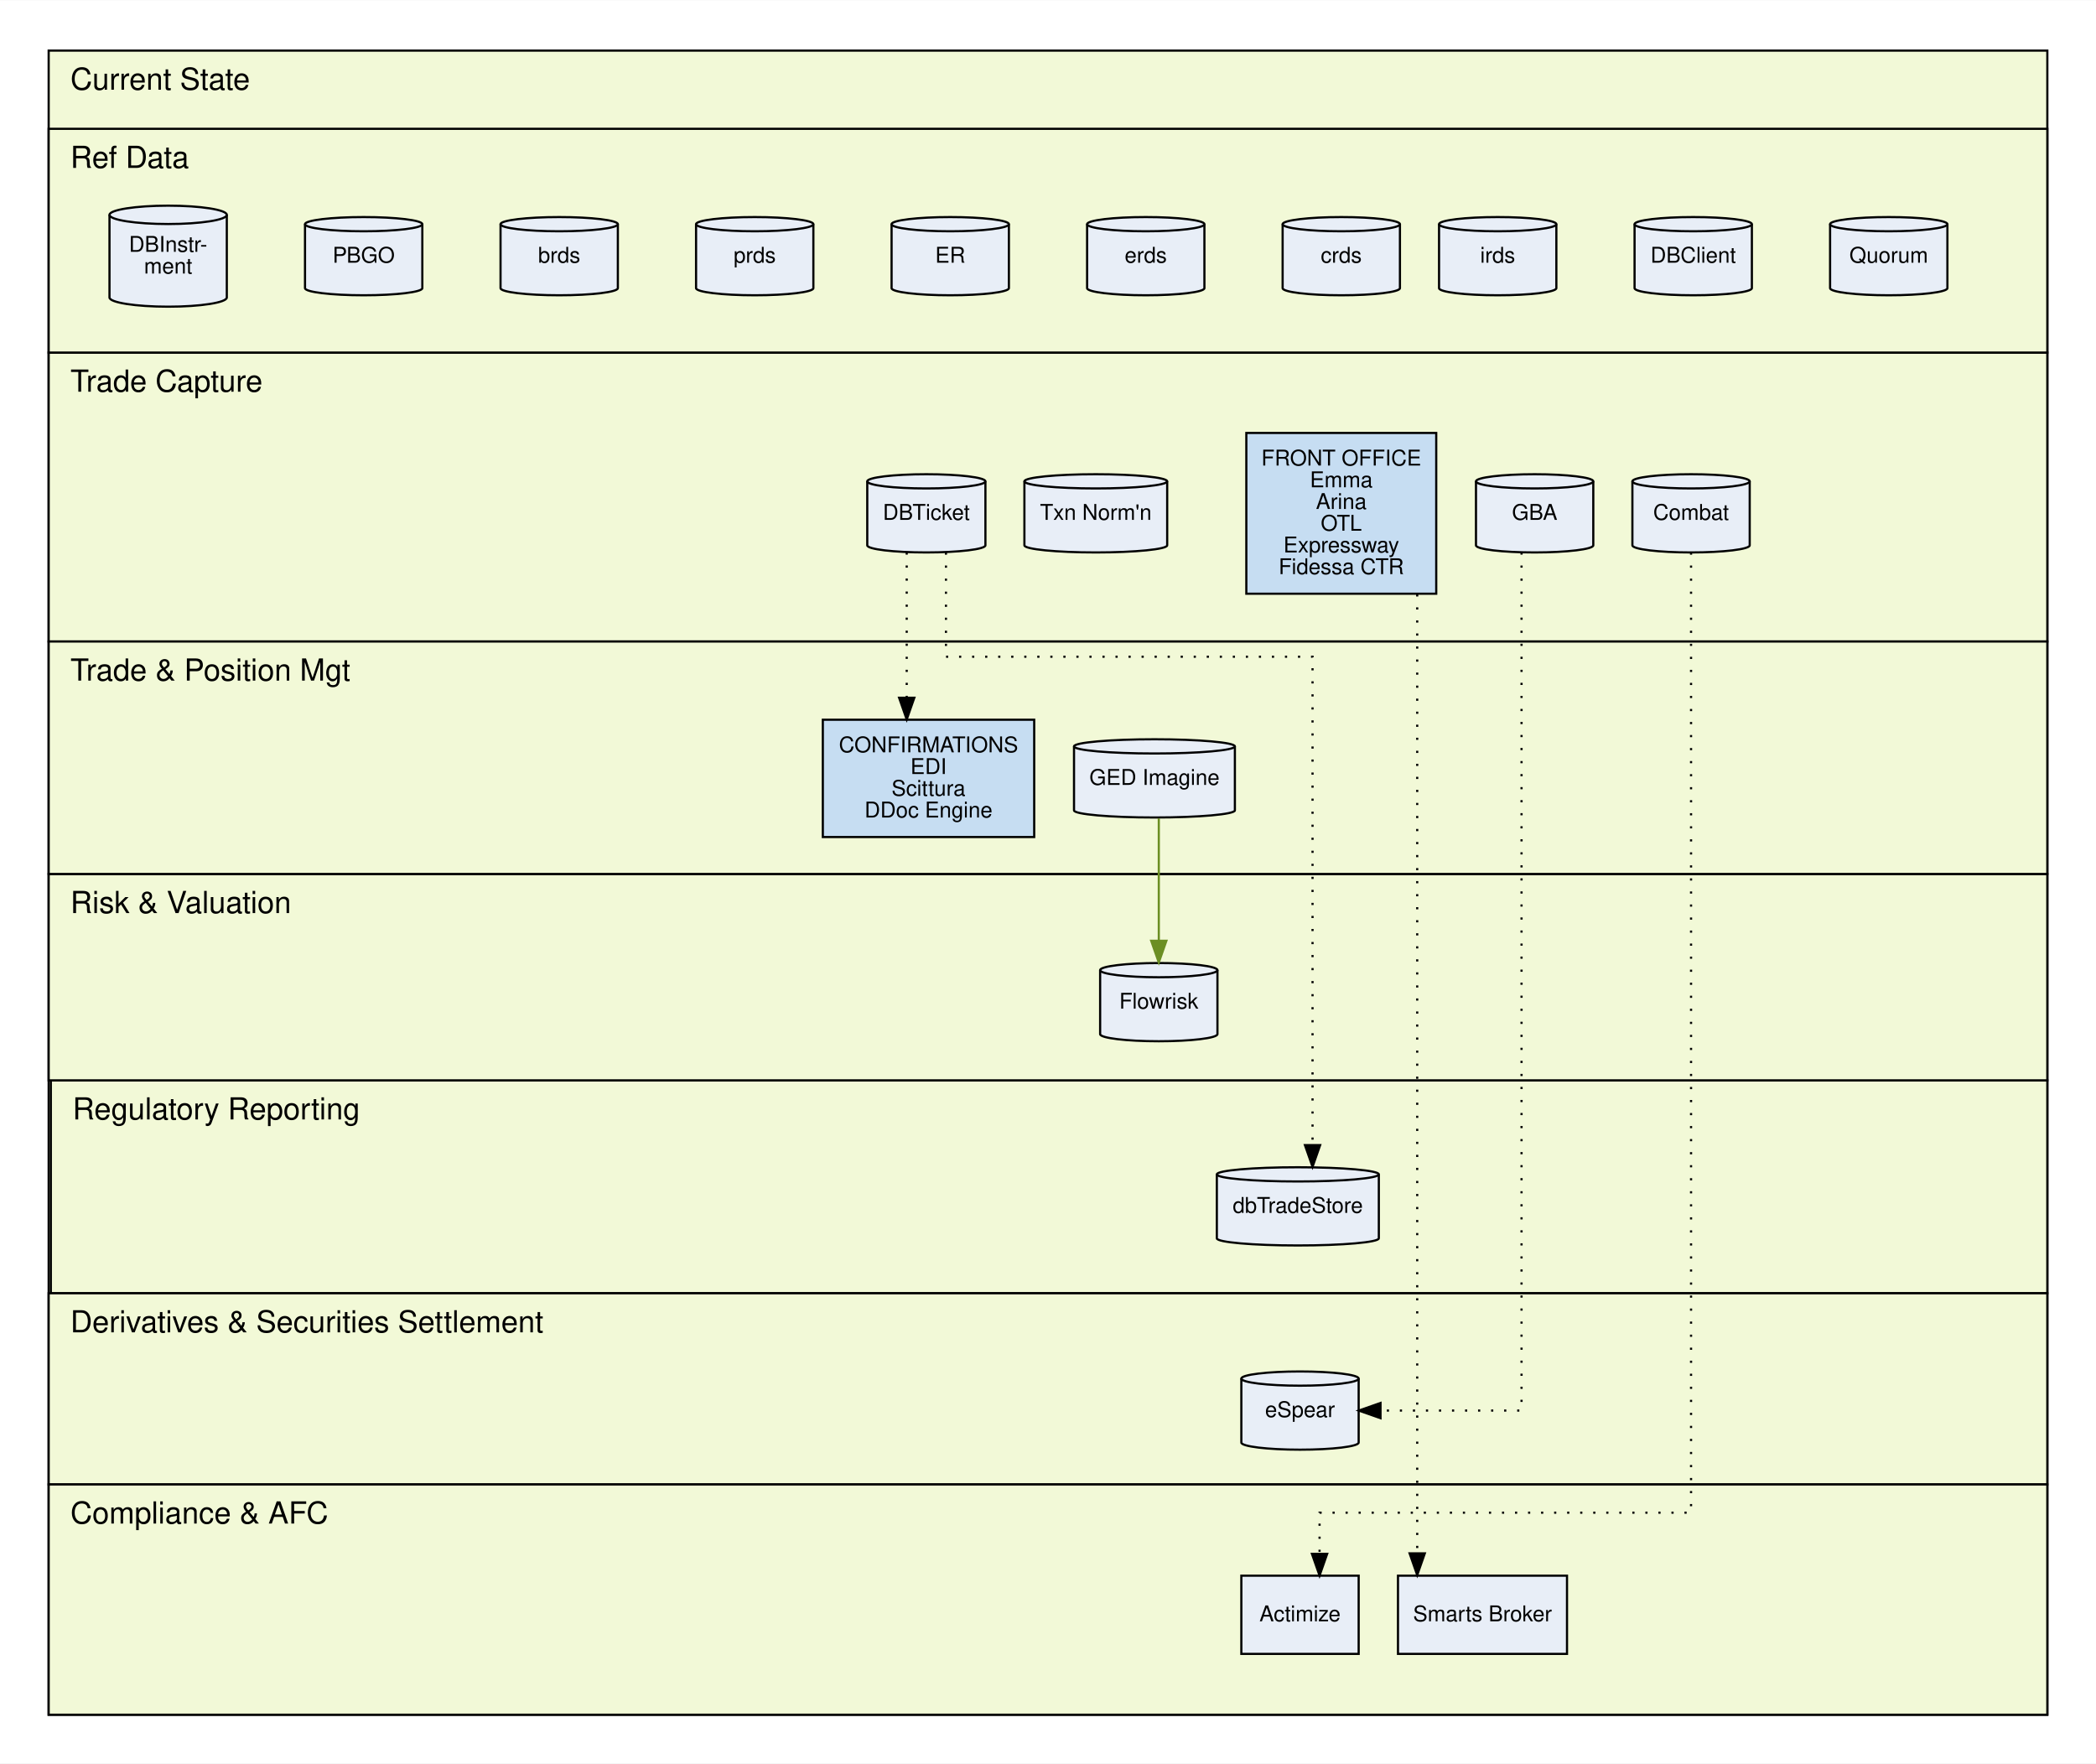
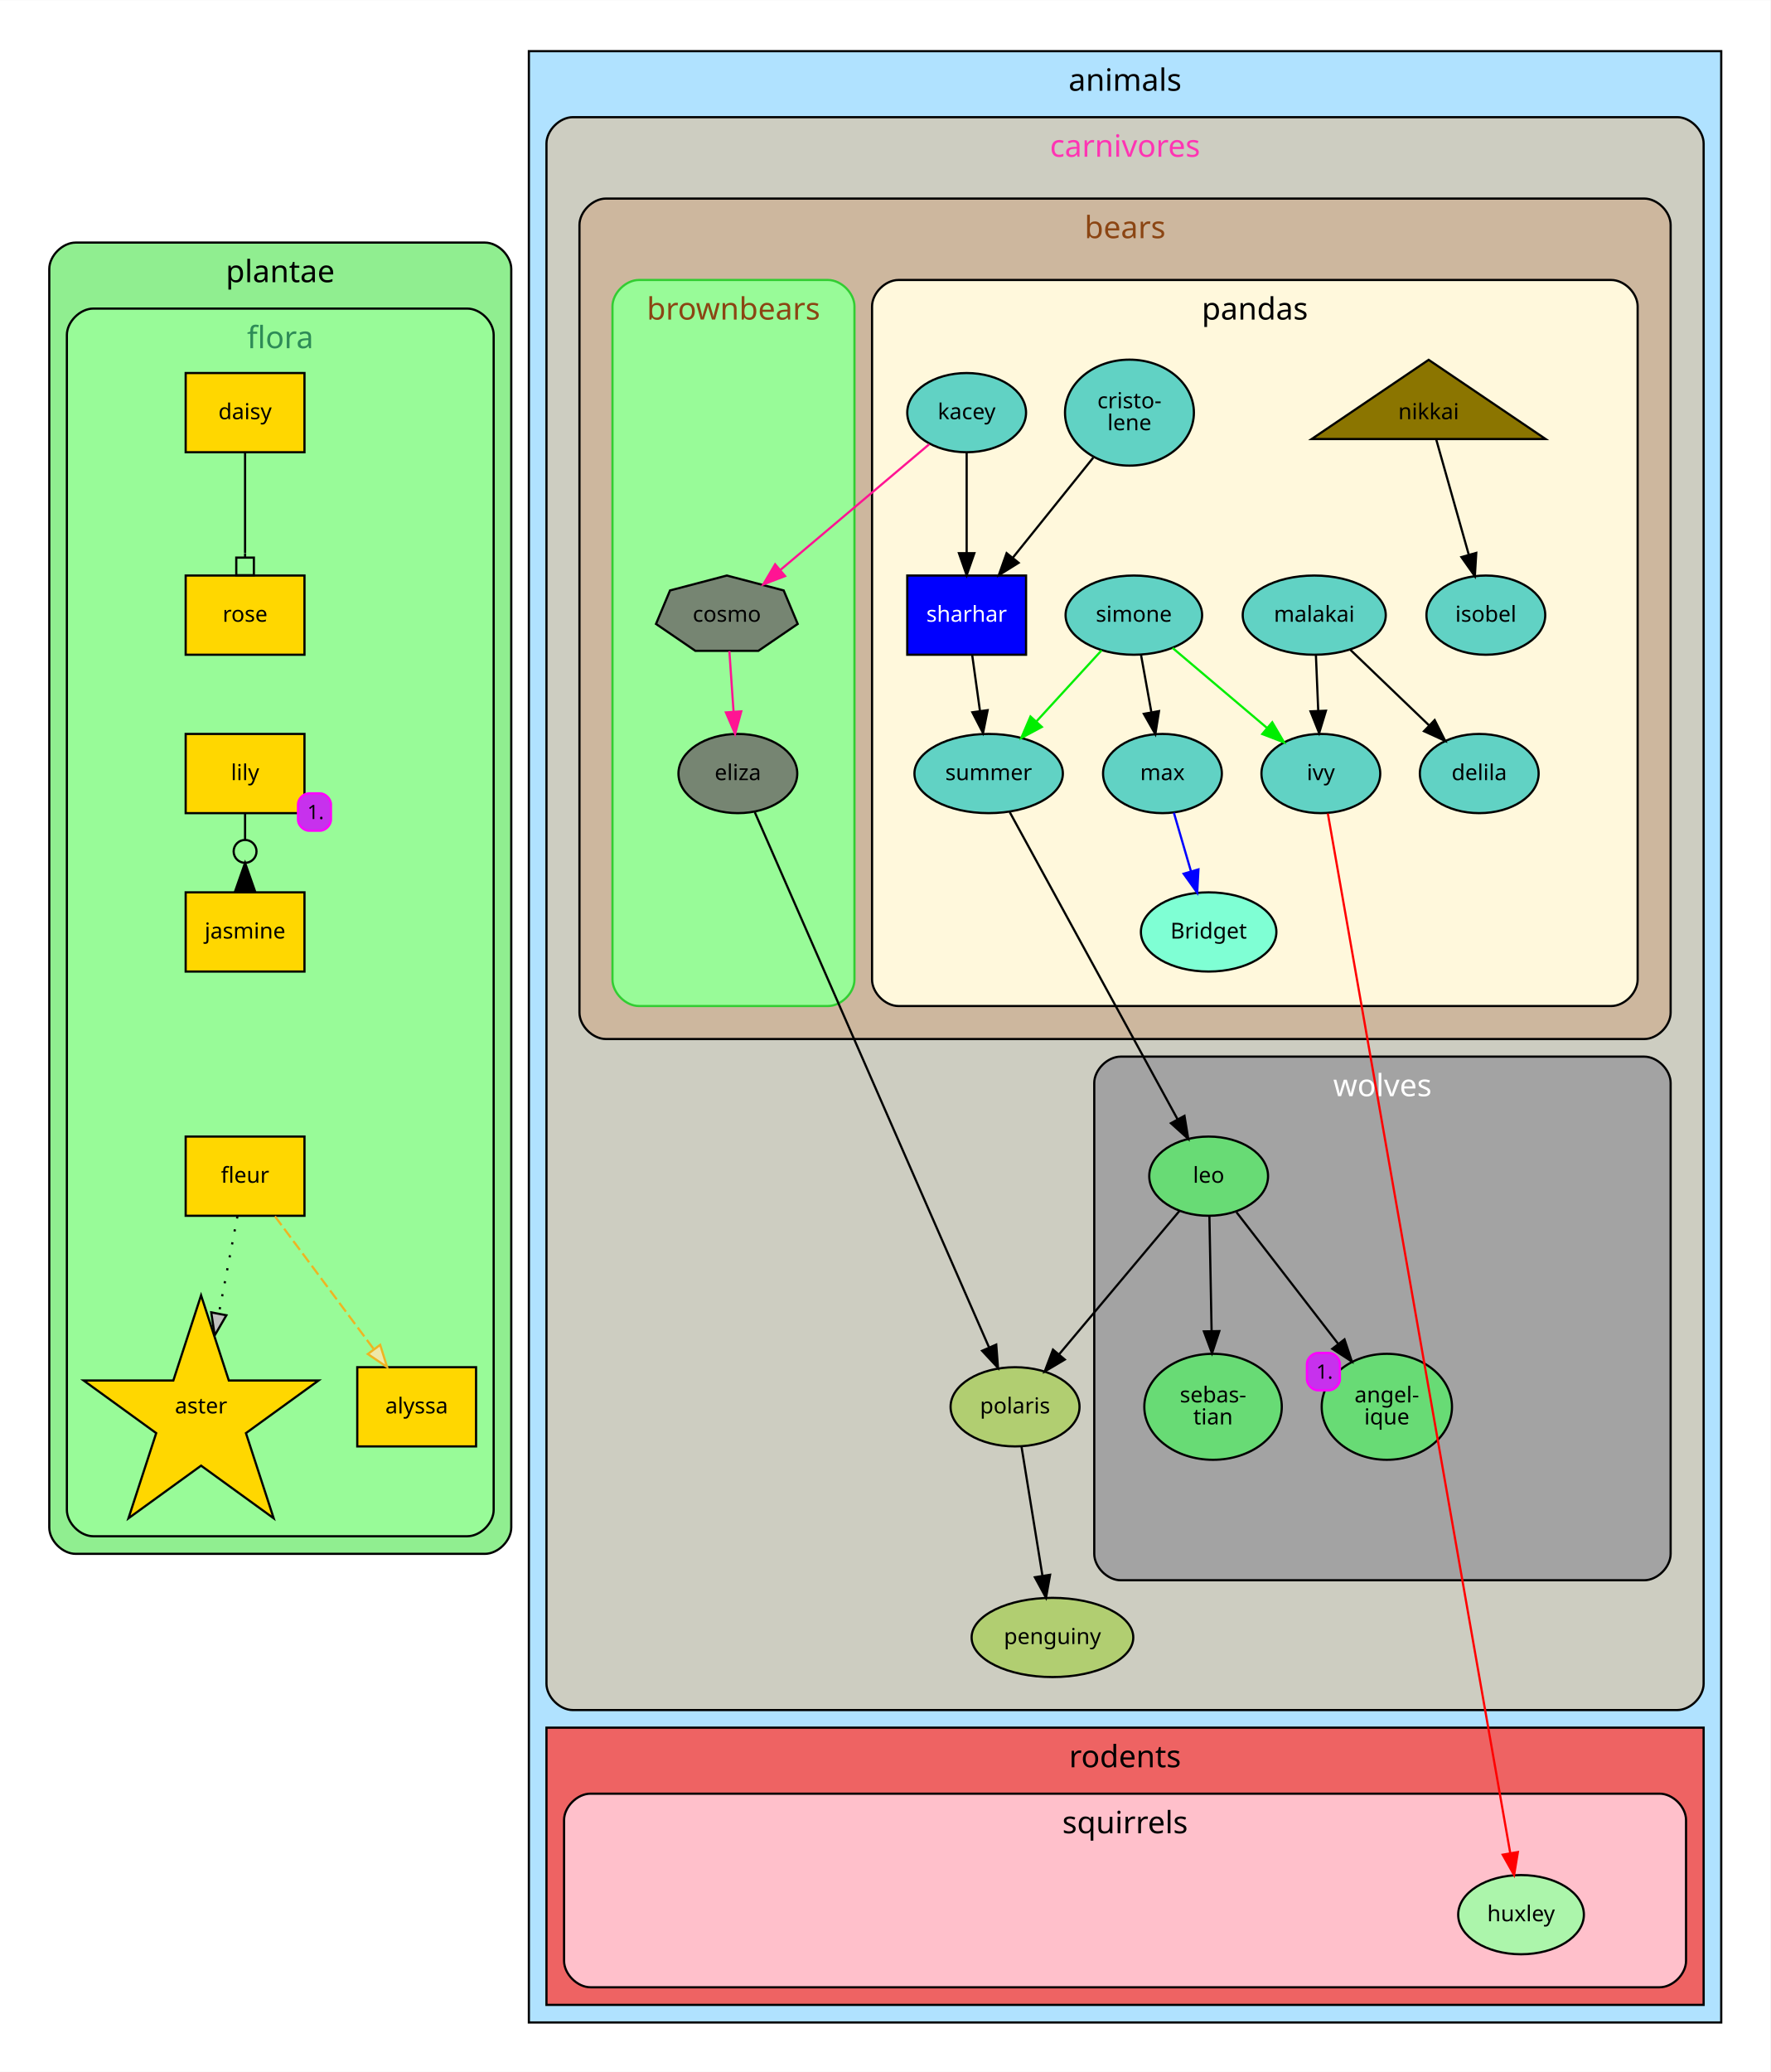
- <svg xmlns="http://www.w3.org/2000/svg" xmlns:xlink="http://www.w3.org/1999/xlink" width="965pt" height="812pt" viewBox="0.00 0.00 964.80 811.55">
-   <g id="graph0" class="graph" transform="scale(1 1) rotate(0) translate(14.4 797.15)">
-     <polygon fill="#ffffff" stroke="transparent" points="-14.4,14.4 -14.4,-797.15 950.4,-797.15 950.4,14.4 -14.4,14.4" />
+ <svg xmlns="http://www.w3.org/2000/svg" xmlns:xlink="http://www.w3.org/1999/xlink" width="805pt" height="942pt" viewBox="0.00 0.00 804.80 941.55">
+   <g id="graph0" class="graph" transform="scale(1 1) rotate(0) translate(14.4 927.1489)">
+     <polygon fill="#ffffff" stroke="transparent" points="-14.4,14.4 -14.4,-927.149 790.4,-927.149 790.4,14.4 -14.4,14.4" />
    <g id="clust1" class="cluster">
-       <polygon fill="#f2f9d7" stroke="#000000" points="8,-774 8,-8 928,-8 928,-774 8,-774" />
-       <text text-anchor="start" x="18" y="-756" font-family="Helvetica" font-size="14.00" fill="#000000">Current State</text>
+       <polygon fill="#b0e2ff" stroke="#000000" points="226,-904 226,-8 768,-8 768,-904 226,-904" />
+       <text text-anchor="middle" x="497" y="-886" font-family="sans-serif" font-size="14.00" fill="#000000">animals</text>
    </g>
    <g id="clust2" class="cluster">
-       <polygon fill="#f2f9d7" stroke="#000000" points="9,-300 9,-202 928,-202 928,-300 9,-300" />
-       <text text-anchor="start" x="19" y="-282" font-family="Helvetica" font-size="14.00" fill="#000000">Regulatory Reporting</text>
+       <path fill="#cdcdc1" stroke="#000000" d="M 246,-150 l 502,0 c 6 0 12 -6 12 -12 l 0,-700 c 0 -6 -6 -12 -12 -12 l -502,0 c -6 0 -12 6 -12 12 l 0,700 c 0 6 6 12 12 12" />
+       <text text-anchor="middle" x="497" y="-856" font-family="sans-serif" font-size="14.00" fill="#ff34b3">carnivores</text>
    </g>
    <g id="clust3" class="cluster">
-       <polygon fill="#f2f9d7" stroke="#000000" points="8,-395 8,-300 928,-300 928,-395 8,-395" />
-       <text text-anchor="start" x="18" y="-377" font-family="Helvetica" font-size="14.00" fill="#000000">Risk &amp; Valuation</text>
+       <path fill="#cdb79e" stroke="#000000" d="M 261,-455 l 472,0 c 6 0 12 -6 12 -12 l 0,-358 c 0 -6 -6 -12 -12 -12 l -472,0 c -6 0 -12 6 -12 12 l 0,358 c 0 6 6 12 12 12" />
+       <text text-anchor="middle" x="497" y="-819" font-family="sans-serif" font-size="14.00" fill="#8b4513">bears</text>
    </g>
    <g id="clust4" class="cluster">
-       <polygon fill="#f2f9d7" stroke="#000000" points="8,-635 8,-502 928,-502 928,-635 8,-635" />
-       <text text-anchor="start" x="18" y="-617" font-family="Helvetica" font-size="14.00" fill="#000000">Trade Capture</text>
+       <path fill="#fff8dc" stroke="#000000" d="M 394,-470 l 324,0 c 6 0 12 -6 12 -12 l 0,-306 c 0 -6 -6 -12 -12 -12 l -324,0 c -6 0 -12 6 -12 12 l 0,306 c 0 6 6 12 12 12" />
+       <text text-anchor="middle" x="556" y="-782" font-family="sans-serif" font-size="14.00" fill="#000000">pandas</text>
    </g>
    <g id="clust5" class="cluster">
-       <polygon fill="#f2f9d7" stroke="#000000" points="8,-738 8,-635 928,-635 928,-738 8,-738" />
-       <text text-anchor="start" x="18" y="-720" font-family="Helvetica" font-size="14.00" fill="#000000">Ref Data</text>
+       <path fill="#98fb98" stroke="#32cd32" d="M 276,-470 l 86,0 c 6 0 12 -6 12 -12 l 0,-306 c 0 -6 -6 -12 -12 -12 l -86,0 c -6 0 -12 6 -12 12 l 0,306 c 0 6 6 12 12 12" />
+       <text text-anchor="middle" x="319" y="-782" font-family="sans-serif" font-size="14.00" fill="#8b4513">brownbears</text>
    </g>
    <g id="clust6" class="cluster">
-       <polygon fill="#f2f9d7" stroke="#000000" points="8,-202 8,-114 928,-114 928,-202 8,-202" />
-       <text text-anchor="start" x="18" y="-184" font-family="Helvetica" font-size="14.00" fill="#000000">Derivatives &amp; Securities Settlement</text>
+       <path fill="#a3a3a3" stroke="#000000" d="M 495,-209 l 238,0 c 6 0 12 -6 12 -12 l 0,-214 c 0 -6 -6 -12 -12 -12 l -238,0 c -6 0 -12 6 -12 12 l 0,214 c 0 6 6 12 12 12" />
+       <text text-anchor="middle" x="614" y="-429" font-family="sans-serif" font-size="14.00" fill="#ffffff">wolves</text>
    </g>
    <g id="clust7" class="cluster">
-       <polygon fill="#f2f9d7" stroke="#000000" points="8,-114 8,-8 928,-8 928,-114 8,-114" />
-       <text text-anchor="start" x="18" y="-96" font-family="Helvetica" font-size="14.00" fill="#000000">Compliance &amp; AFC</text>
+       <polygon fill="#ee6363" stroke="#000000" points="234,-142 234,-16 760,-16 760,-142 234,-142" />
+       <text text-anchor="middle" x="497" y="-124" font-family="sans-serif" font-size="14.00" fill="#000000">rodents</text>
    </g>
    <g id="clust8" class="cluster">
-       <polygon fill="#f2f9d7" stroke="#000000" points="8,-502 8,-395 928,-395 928,-502 8,-502" />
-       <text text-anchor="start" x="18" y="-484" font-family="Helvetica" font-size="14.00" fill="#000000">Trade &amp; Position Mgt</text>
+       <path fill="#ffc0cb" stroke="#000000" d="M 254,-24 l 486,0 c 6 0 12 -6 12 -12 l 0,-64 c 0 -6 -6 -12 -12 -12 l -486,0 c -6 0 -12 6 -12 12 l 0,64 c 0 6 6 12 12 12" />
+       <text text-anchor="middle" x="497" y="-94" font-family="sans-serif" font-size="14.00" fill="#000000">squirrels</text>
+     </g>
+     <g id="clust9" class="cluster">
+       <path fill="#90ee90" stroke="#000000" d="M 20,-221 l 186,0 c 6 0 12 -6 12 -12 l 0,-572 c 0 -6 -6 -12 -12 -12 l -186,0 c -6 0 -12 6 -12 12 l 0,572 c 0 6 6 12 12 12" />
+       <text text-anchor="middle" x="113" y="-799" font-family="sans-serif" font-size="14.00" fill="#000000">plantae</text>
+     </g>
+     <g id="clust10" class="cluster">
+       <path fill="#98fb98" stroke="#000000" d="M 28,-229 l 170,0 c 6 0 12 -6 12 -12 l 0,-534 c 0 -6 -6 -12 -12 -12 l -170,0 c -6 0 -12 6 -12 12 l 0,534 c 0 6 6 12 12 12" />
+       <text text-anchor="middle" x="113" y="-769" font-family="sans-serif" font-size="14.00" fill="#2e8b57">flora</text>
    </g>
    <g id="node1" class="node">
      <g id="a_node1">
-         <a xlink:title="application: GED Imagine" target="_blank">
-           <path fill="#e8eef7" stroke="#000000" d="M554.024,-453.727C554.024,-455.533 537.429,-457 517,-457 496.57,-457 479.976,-455.533 479.976,-453.727 479.976,-453.727 479.976,-424.273 479.976,-424.273 479.976,-422.467 496.57,-421 517,-421 537.429,-421 554.024,-422.467 554.024,-424.273 554.024,-424.273 554.024,-453.727 554.024,-453.727" />
-           <path fill="none" stroke="#000000" d="M554.024,-453.727C554.024,-451.921 537.429,-450.454 517,-450.454 496.57,-450.454 479.976,-451.921 479.976,-453.727" />
-           <text text-anchor="middle" x="517" y="-436" font-family="Helvetica" font-size="10.00" fill="#000000">GED Imagine</text>
-         </a>
-       </g>
+         <a xlink:title="name: delila animal: pandas" target="_blank">
+           <ellipse fill="#61d2c4" stroke="#000000" cx="658" cy="-575.666" rx="27" ry="18" />
+           <text text-anchor="middle" x="658" y="-572.666" font-family="sans-serif" font-size="10.00" fill="#000000">delila</text>
+         </a>
+       </g>
+     </g>
+     <g id="node2" class="node">
+       <g id="a_node2">
+         <a xlink:title="name: aster animal: flora" target="_blank">
+           <polygon fill="#ffd700" stroke="#000000" points="130.398,-299.793 89.606,-299.793 77,-338.499 64.394,-299.793 23.602,-299.793 56.604,-275.872 43.998,-237.167 77,-261.088 110.001,-237.167 97.396,-275.872 130.398,-299.793" />
+           <text text-anchor="middle" x="77" y="-284.833" font-family="sans-serif" font-size="10.00" fill="#000000">aster</text>
+         </a>
+       </g>
+     </g>
+     <g id="node3" class="node">
+       <g id="a_node3">
+         <a xlink:title="name: penguiny animal: carnivores" target="_blank">
+           <ellipse fill="#b1ce71" stroke="#000000" cx="464" cy="-183" rx="36.742" ry="18" />
+           <text text-anchor="middle" x="464" y="-180" font-family="sans-serif" font-size="10.00" fill="#000000">penguiny</text>
+         </a>
+       </g>
+     </g>
+     <g id="node5" class="node">
+       <g id="a_node5">
+         <a xlink:title="name: huxley animal: squirrels" target="_blank">
+           <ellipse fill="#acf5ab" stroke="#000000" cx="677" cy="-57" rx="28.566" ry="18" />
+           <text text-anchor="middle" x="677" y="-54" font-family="sans-serif" font-size="10.00" fill="#000000">huxley</text>
+         </a>
+       </g>
+     </g>
+     <g id="node4" class="node">
+       <g id="a_node4">
+         <a xlink:title="name: sebas-+tian animal: wolves" target="_blank">
+           <ellipse fill="#68db75" stroke="#000000" cx="537" cy="-287.833" rx="31.247" ry="24.083" />
+           <text text-anchor="middle" x="537" y="-289.833" font-family="sans-serif" font-size="10.00" fill="#000000">sebas-</text>
+           <text text-anchor="middle" x="537" y="-279.833" font-family="sans-serif" font-size="10.00" fill="#000000">tian</text>
+         </a>
+       </g>
+     </g>
+     <g id="node6" class="node">
+       <g id="a_node6">
+         <a xlink:title="name: jasmine animal: flora" target="_blank">
+           <polygon fill="#ffd700" stroke="#000000" points="124,-521.666 70,-521.666 70,-485.666 124,-485.666 124,-521.666" />
+           <text text-anchor="middle" x="97" y="-500.666" font-family="sans-serif" font-size="10.00" fill="#000000">jasmine</text>
+         </a>
+       </g>
+     </g>
+     <g id="node16" class="node">
+       <g id="a_node16">
+         <a xlink:title="name: fleur animal: flora" target="_blank">
+           <polygon fill="#ffd700" stroke="#000000" points="124,-410.666 70,-410.666 70,-374.666 124,-374.666 124,-410.666" />
+           <text text-anchor="middle" x="97" y="-389.666" font-family="sans-serif" font-size="10.00" fill="#000000">fleur</text>
+         </a>
+       </g>
+     </g>
+     <g id="node7" class="node">
+       <g id="a_node7">
+         <a xlink:title="name: nikkai animal: pandas" target="_blank">
+           <polygon fill="#8b7500" stroke="#000000" points="635,-763.707 581.832,-727.707 688.168,-727.707 635,-763.707" />
+           <text text-anchor="middle" x="635" y="-736.707" font-family="sans-serif" font-size="10.00" fill="#000000">nikkai</text>
+         </a>
+       </g>
+     </g>
+     <g id="node18" class="node">
+       <g id="a_node18">
+         <a xlink:title="name: isobel animal: pandas" target="_blank">
+           <ellipse fill="#61d2c4" stroke="#000000" cx="661" cy="-647.666" rx="27" ry="18" />
+           <text text-anchor="middle" x="661" y="-644.666" font-family="sans-serif" font-size="10.00" fill="#000000">isobel</text>
+         </a>
+       </g>
+     </g>
+     <g id="edge4" class="edge">
+       <path fill="none" stroke="#000000" d="M638.399,-727.674C642.15,-714.395 648.311,-692.586 653.254,-675.088" />
+       <polygon fill="#000000" stroke="#000000" points="656.645,-675.956 655.996,-665.381 649.909,-674.053 656.645,-675.956" />
+     </g>
+     <g id="node8" class="node">
+       <g id="a_node8">
+         <a xlink:title="name: angel-+ique animal: wolves" target="_blank">
+           <ellipse fill="#68db75" stroke="#000000" cx="616" cy="-287.833" rx="29.611" ry="24.083" />
+           <text text-anchor="middle" x="616" y="-289.833" font-family="sans-serif" font-size="10.00" fill="#000000">angel-</text>
+           <text text-anchor="middle" x="616" y="-279.833" font-family="sans-serif" font-size="10.00" fill="#000000">ique</text>
+         </a>
+       </g>
+     </g>
+     <g id="node23" class="node">
+       <g id="a_node23">
+         <a xlink:title="name: lily animal: flora" target="_blank">
+           <polygon fill="#ffd700" stroke="#000000" points="124,-593.666 70,-593.666 70,-557.666 124,-557.666 124,-593.666" />
+           <text text-anchor="middle" x="97" y="-572.666" font-family="sans-serif" font-size="10.00" fill="#000000">lily</text>
+         </a>
+       </g>
+     </g>
+     <g id="edge6" class="edge">
+       <path fill="none" stroke="transparent" stroke-dasharray="1,5" d="M591.537,-301.4C507.757,-347.864 232.091,-500.745 132.933,-555.738" />
+       <polygon fill="transparent" stroke="transparent" points="131.221,-552.685 124.173,-560.596 134.616,-558.807 131.221,-552.685" />
+       <path fill="#c731ed" stroke="transparent" d="M126.046,-549.671C126.046,-549.671 131.046,-549.671 131.046,-549.671 133.546,-549.671 136.046,-552.171 136.046,-554.671 136.046,-554.671 136.046,-561.671 136.046,-561.671 136.046,-564.171 133.546,-566.671 131.046,-566.671 131.046,-566.671 126.046,-566.671 126.046,-566.671 123.546,-566.671 121.046,-564.171 121.046,-561.671 121.046,-561.671 121.046,-554.671 121.046,-554.671 121.046,-552.171 123.546,-549.671 126.046,-549.671" />
+       <text text-anchor="start" x="125.293" y="-554.971" font-family="sans-serif" font-size="9.00" fill="#000000">1.</text>
+       <path fill="none" stroke="#ff00ff" d="M126.046,-549.671C126.046,-549.671 131.046,-549.671 131.046,-549.671 133.546,-549.671 136.046,-552.171 136.046,-554.671 136.046,-554.671 136.046,-561.671 136.046,-561.671 136.046,-564.171 133.546,-566.671 131.046,-566.671 131.046,-566.671 126.046,-566.671 126.046,-566.671 123.546,-566.671 121.046,-564.171 121.046,-561.671 121.046,-561.671 121.046,-554.671 121.046,-554.671 121.046,-552.171 123.546,-549.671 126.046,-549.671" />
+       <path fill="#c731ed" stroke="transparent" d="M584.664,-295.325C584.664,-295.325 589.664,-295.325 589.664,-295.325 592.164,-295.325 594.664,-297.825 594.664,-300.325 594.664,-300.325 594.664,-307.325 594.664,-307.325 594.664,-309.825 592.164,-312.325 589.664,-312.325 589.664,-312.325 584.664,-312.325 584.664,-312.325 582.164,-312.325 579.664,-309.825 579.664,-307.325 579.664,-307.325 579.664,-300.325 579.664,-300.325 579.664,-297.825 582.164,-295.325 584.664,-295.325" />
+       <text text-anchor="start" x="583.911" y="-300.625" font-family="sans-serif" font-size="9.00" fill="#000000">1.</text>
+       <path fill="none" stroke="#ff00ff" d="M584.664,-295.325C584.664,-295.325 589.664,-295.325 589.664,-295.325 592.164,-295.325 594.664,-297.825 594.664,-300.325 594.664,-300.325 594.664,-307.325 594.664,-307.325 594.664,-309.825 592.164,-312.325 589.664,-312.325 589.664,-312.325 584.664,-312.325 584.664,-312.325 582.164,-312.325 579.664,-309.825 579.664,-307.325 579.664,-307.325 579.664,-300.325 579.664,-300.325 579.664,-297.825 582.164,-295.325 584.664,-295.325" />
+     </g>
+     <g id="node9" class="node">
+       <g id="a_node9">
+         <a xlink:title="name: eliza animal: brownbears" target="_blank">
+           <ellipse fill="#768572" stroke="#000000" cx="321" cy="-575.666" rx="27" ry="18" />
+           <text text-anchor="middle" x="321" y="-572.666" font-family="sans-serif" font-size="10.00" fill="#000000">eliza</text>
+         </a>
+       </g>
+     </g>
+     <g id="node19" class="node">
+       <g id="a_node19">
+         <a xlink:title="name: polaris animal: carnivores" target="_blank">
+           <ellipse fill="#b1ce71" stroke="#000000" cx="447" cy="-287.833" rx="29.306" ry="18" />
+           <text text-anchor="middle" x="447" y="-284.833" font-family="sans-serif" font-size="10.00" fill="#000000">polaris</text>
+         </a>
+       </g>
+     </g>
+     <g id="edge8" class="edge">
+       <path fill="none" stroke="#000000" d="M328.692,-558.094C349.956,-509.518 409.644,-373.168 435.175,-314.847" />
+       <polygon fill="#000000" stroke="#000000" points="438.444,-316.105 439.248,-305.541 432.032,-313.298 438.444,-316.105" />
+     </g>
+     <g id="node10" class="node">
+       <g id="a_node10">
+         <a xlink:title="name: malakai animal: pandas" target="_blank">
+           <ellipse fill="#61d2c4" stroke="#000000" cx="583" cy="-647.666" rx="32.513" ry="18" />
+           <text text-anchor="middle" x="583" y="-644.666" font-family="sans-serif" font-size="10.00" fill="#000000">malakai</text>
+         </a>
+       </g>
+     </g>
+     <g id="edge9" class="edge">
+       <path fill="none" stroke="#000000" d="M599.274,-632.043C609.806,-621.932 623.668,-608.625 635.279,-597.478" />
+       <polygon fill="#000000" stroke="#000000" points="637.737,-599.97 642.527,-590.52 632.889,-594.92 637.737,-599.97" />
+     </g>
+     <g id="node27" class="node">
+       <g id="a_node27">
+         <a xlink:title="name: ivy animal: pandas" target="_blank">
+           <ellipse fill="#61d2c4" stroke="#000000" cx="586" cy="-575.666" rx="27" ry="18" />
+           <text text-anchor="middle" x="586" y="-572.666" font-family="sans-serif" font-size="10.00" fill="#000000">ivy</text>
+         </a>
+       </g>
+     </g>
+     <g id="edge10" class="edge">
+       <path fill="none" stroke="#000000" d="M583.757,-629.497C584.078,-621.797 584.459,-612.64 584.816,-604.082" />
+       <polygon fill="#000000" stroke="#000000" points="588.313,-604.216 585.233,-594.079 581.319,-603.924 588.313,-604.216" />
    </g>
    <g id="node11" class="node">
      <g id="a_node11">
-         <a xlink:title="application: Flowrisk" target="_blank">
-           <path fill="#e8eef7" stroke="#000000" d="M546,-350.727C546,-352.533 533.898,-354 519,-354 504.102,-354 492,-352.533 492,-350.727 492,-350.727 492,-321.273 492,-321.273 492,-319.467 504.102,-318 519,-318 533.898,-318 546,-319.467 546,-321.273 546,-321.273 546,-350.727 546,-350.727" />
-           <path fill="none" stroke="#000000" d="M546,-350.727C546,-348.921 533.898,-347.454 519,-347.454 504.102,-347.454 492,-348.921 492,-350.727" />
-           <text text-anchor="middle" x="519" y="-333" font-family="Helvetica" font-size="10.00" fill="#000000">Flowrisk</text>
-         </a>
-       </g>
-     </g>
-     <g id="edge1" class="edge">
-       <path fill="none" stroke="#6b8e23" d="M519,-420.586C519,-420.586 519,-364.255 519,-364.255" />
-       <polygon fill="#6b8e23" stroke="#6b8e23" points="522.5,-364.255 519,-354.255 515.5,-364.255 522.5,-364.255" />
-     </g>
-     <g id="node2" class="node">
-       <g id="a_node2">
-         <a xlink:title="application: Actimize" target="_blank">
-           <polygon fill="#e8eef7" stroke="#000000" points="611,-72 557,-72 557,-36 611,-36 611,-72" />
-           <text text-anchor="middle" x="584" y="-51" font-family="Helvetica" font-size="10.00" fill="#000000">Actimize</text>
-         </a>
-       </g>
-     </g>
-     <g id="node3" class="node">
-       <g id="a_node3">
-         <a xlink:title="application: eSpear" target="_blank">
-           <path fill="#e8eef7" stroke="#000000" d="M611,-162.727C611,-164.533 598.898,-166 584,-166 569.102,-166 557,-164.533 557,-162.727 557,-162.727 557,-133.273 557,-133.273 557,-131.467 569.102,-130 584,-130 598.898,-130 611,-131.467 611,-133.273 611,-133.273 611,-162.727 611,-162.727" />
-           <path fill="none" stroke="#000000" d="M611,-162.727C611,-160.921 598.898,-159.454 584,-159.454 569.102,-159.454 557,-160.921 557,-162.727" />
-           <text text-anchor="middle" x="584" y="-145" font-family="Helvetica" font-size="10.00" fill="#000000">eSpear</text>
-         </a>
-       </g>
-     </g>
-     <g id="node4" class="node">
-       <g id="a_node4">
-         <a xlink:title="application: Quorum" target="_blank">
-           <path fill="#e8eef7" stroke="#000000" d="M882,-694.102C882,-695.908 869.898,-697.375 855,-697.375 840.102,-697.375 828,-695.908 828,-694.102 828,-694.102 828,-664.648 828,-664.648 828,-662.842 840.102,-661.375 855,-661.375 869.898,-661.375 882,-662.842 882,-664.648 882,-664.648 882,-694.102 882,-694.102" />
-           <path fill="none" stroke="#000000" d="M882,-694.102C882,-692.296 869.898,-690.83 855,-690.83 840.102,-690.83 828,-692.296 828,-694.102" />
-           <text text-anchor="middle" x="855" y="-676.375" font-family="Helvetica" font-size="10.00" fill="#000000">Quorum</text>
-         </a>
-       </g>
-     </g>
-     <g id="node5" class="node">
-       <g id="a_node5">
-         <a xlink:title="application: DBClient" target="_blank">
-           <path fill="#e8eef7" stroke="#000000" d="M792,-694.102C792,-695.908 779.898,-697.375 765,-697.375 750.102,-697.375 738,-695.908 738,-694.102 738,-694.102 738,-664.648 738,-664.648 738,-662.842 750.102,-661.375 765,-661.375 779.898,-661.375 792,-662.842 792,-664.648 792,-664.648 792,-694.102 792,-694.102" />
-           <path fill="none" stroke="#000000" d="M792,-694.102C792,-692.296 779.898,-690.83 765,-690.83 750.102,-690.83 738,-692.296 738,-694.102" />
-           <text text-anchor="middle" x="765" y="-676.375" font-family="Helvetica" font-size="10.00" fill="#000000">DBClient</text>
-         </a>
-       </g>
-     </g>
-     <g id="node6" class="node">
-       <g id="a_node6">
-         <a xlink:title="application: Smarts Broker" target="_blank">
-           <polygon fill="#e8eef7" stroke="#000000" points="706.901,-72 629.099,-72 629.099,-36 706.901,-36 706.901,-72" />
-           <text text-anchor="middle" x="668" y="-51" font-family="Helvetica" font-size="10.00" fill="#000000">Smarts Broker</text>
-         </a>
-       </g>
-     </g>
-     <g id="node7" class="node">
-       <g id="a_node7">
-         <a xlink:title="application: DBTicket" target="_blank">
-           <path fill="#e8eef7" stroke="#000000" d="M439.196,-575.727C439.196,-577.533 427.006,-579 412,-579 396.994,-579 384.804,-577.533 384.804,-575.727 384.804,-575.727 384.804,-546.273 384.804,-546.273 384.804,-544.467 396.994,-543 412,-543 427.006,-543 439.196,-544.467 439.196,-546.273 439.196,-546.273 439.196,-575.727 439.196,-575.727" />
-           <path fill="none" stroke="#000000" d="M439.196,-575.727C439.196,-573.921 427.006,-572.455 412,-572.455 396.994,-572.455 384.804,-573.921 384.804,-575.727" />
-           <text text-anchor="middle" x="412" y="-558" font-family="Helvetica" font-size="10.00" fill="#000000">DBTicket</text>
-         </a>
-       </g>
-     </g>
-     <g id="node8" class="node">
-       <g id="a_node8">
-         <a xlink:title="application: CONFIRMATIONS+EDI+Scittura+DDoc Engine" target="_blank">
-           <polygon fill="#c6ddf2" stroke="#000000" points="461.649,-466 364.351,-466 364.351,-412 461.649,-412 461.649,-466" />
-           <text text-anchor="middle" x="413" y="-451" font-family="Helvetica" font-size="10.00" fill="#000000">CONFIRMATIONS</text>
-           <text text-anchor="middle" x="413" y="-441" font-family="Helvetica" font-size="10.00" fill="#000000">EDI</text>
-           <text text-anchor="middle" x="413" y="-431" font-family="Helvetica" font-size="10.00" fill="#000000">Scittura</text>
-           <text text-anchor="middle" x="413" y="-421" font-family="Helvetica" font-size="10.00" fill="#000000">DDoc Engine</text>
-         </a>
-       </g>
-     </g>
-     <g id="edge5" class="edge">
-       <path fill="none" stroke="#000000" stroke-dasharray="1,5" d="M402.967,-542.999C402.967,-542.999 402.967,-476.109 402.967,-476.109" />
-       <polygon fill="#000000" stroke="#000000" points="406.467,-476.109 402.967,-466.109 399.467,-476.109 406.467,-476.109" />
+         <a xlink:title="name: max animal: pandas" target="_blank">
+           <ellipse fill="#61d2c4" stroke="#000000" cx="514" cy="-575.666" rx="27" ry="18" />
+           <text text-anchor="middle" x="514" y="-572.666" font-family="sans-serif" font-size="10.00" fill="#000000">max</text>
+         </a>
+       </g>
+     </g>
+     <g id="node12" class="node">
+       <g id="a_node12">
+         <a xlink:title="name: Bridget animal: pandas" target="_blank">
+           <ellipse fill="#7fffd4" stroke="#000000" cx="535" cy="-503.666" rx="30.793" ry="18" />
+           <text text-anchor="middle" x="535" y="-500.666" font-family="sans-serif" font-size="10.00" fill="#000000">Bridget</text>
+         </a>
+       </g>
+     </g>
+     <g id="edge11" class="edge">
+       <path fill="none" stroke="#0000ff" d="M519.191,-557.868C521.538,-549.82 524.366,-540.124 526.977,-531.172" />
+       <polygon fill="#0000ff" stroke="#0000ff" points="530.356,-532.088 529.796,-521.508 523.636,-530.128 530.356,-532.088" />
+     </g>
+     <g id="node24" class="node">
+       <g id="a_node24">
+         <a xlink:title="name: leo animal: wolves" target="_blank">
+           <ellipse fill="#68db75" stroke="#000000" cx="535" cy="-392.666" rx="27" ry="18" />
+           <text text-anchor="middle" x="535" y="-389.666" font-family="sans-serif" font-size="10.00" fill="#000000">leo</text>
+         </a>
+       </g>
+     </g>
+     <g id="node13" class="node">
+       <g id="a_node13">
+         <a xlink:title="name: simone animal: pandas" target="_blank">
+           <ellipse fill="#61d2c4" stroke="#000000" cx="501" cy="-647.666" rx="31.033" ry="18" />
+           <text text-anchor="middle" x="501" y="-644.666" font-family="sans-serif" font-size="10.00" fill="#000000">simone</text>
+         </a>
+       </g>
+     </g>
+     <g id="edge14" class="edge">
+       <path fill="none" stroke="#000000" d="M504.28,-629.497C505.692,-621.678 507.375,-612.358 508.94,-603.688" />
+       <polygon fill="#000000" stroke="#000000" points="512.433,-604.042 510.766,-593.579 505.544,-602.798 512.433,-604.042" />
+     </g>
+     <g id="node26" class="node">
+       <g id="a_node26">
+         <a xlink:title="name: summer animal: pandas" target="_blank">
+           <ellipse fill="#61d2c4" stroke="#000000" cx="435" cy="-575.666" rx="33.734" ry="18" />
+           <text text-anchor="middle" x="435" y="-572.666" font-family="sans-serif" font-size="10.00" fill="#000000">summer</text>
+         </a>
+       </g>
+     </g>
+     <g id="edge15" class="edge">
+       <path fill="none" stroke="#00ee00" d="M486.353,-631.687C477.613,-622.152 466.354,-609.87 456.607,-599.237" />
+       <polygon fill="#00ee00" stroke="#00ee00" points="459.172,-596.856 449.835,-591.849 454.012,-601.586 459.172,-596.856" />
+     </g>
+     <g id="edge16" class="edge">
+       <path fill="none" stroke="#00ee00" d="M518.612,-632.747C531.051,-622.211 547.881,-607.955 561.61,-596.326" />
+       <polygon fill="#00ee00" stroke="#00ee00" points="563.91,-598.964 569.278,-589.83 559.385,-593.623 563.91,-598.964" />
+     </g>
+     <g id="node14" class="node">
+       <g id="a_node14">
+         <a xlink:title="name: cosmo animal: brownbears" target="_blank">
+           <polygon fill="#768572" stroke="#000000" points="348.207,-643.66 341.828,-658.888 316,-665.666 290.172,-658.888 283.793,-643.66 301.666,-631.448 330.334,-631.448 348.207,-643.66" />
+           <text text-anchor="middle" x="316" y="-644.666" font-family="sans-serif" font-size="10.00" fill="#000000">cosmo</text>
+         </a>
+       </g>
+     </g>
+     <g id="edge17" class="edge">
+       <path fill="none" stroke="#ff1493" d="M317.135,-631.328C317.7,-623.188 318.399,-613.115 319.047,-603.784" />
+       <polygon fill="#ff1493" stroke="#ff1493" points="322.546,-603.927 319.747,-593.708 315.563,-603.441 322.546,-603.927" />
+     </g>
+     <g id="node15" class="node">
+       <g id="a_node15">
+         <a xlink:title="name: sharhar animal: pandas" target="_blank">
+           <polygon fill="#0000ff" stroke="#000000" points="452,-665.666 398,-665.666 398,-629.666 452,-629.666 452,-665.666" />
+           <text text-anchor="middle" x="425" y="-644.666" font-family="sans-serif" font-size="10.00" fill="#ffffff">sharhar</text>
+         </a>
+       </g>
+     </g>
+     <g id="edge18" class="edge">
+       <path fill="none" stroke="#000000" d="M427.523,-629.497C428.593,-621.797 429.865,-612.64 431.053,-604.082" />
+       <polygon fill="#000000" stroke="#000000" points="434.534,-604.465 432.443,-594.079 427.6,-603.502 434.534,-604.465" />
+     </g>
+     <g id="edge19" class="edge">
+       <path fill="none" stroke="#000000" stroke-dasharray="1,5" d="M93.516,-374.405C91.184,-362.182 88.015,-345.57 85.076,-330.166" />
+       <polygon fill="#c0c0c0" stroke="#000000" points="88.501,-329.443 83.189,-320.276 81.626,-330.755 88.501,-329.443" />
+     </g>
+     <g id="node17" class="node">
+       <g id="a_node17">
+         <a xlink:title="name: alyssa animal: flora" target="_blank">
+           <polygon fill="#ffd700" stroke="#000000" points="202,-305.833 148,-305.833 148,-269.833 202,-269.833 202,-305.833" />
+           <text text-anchor="middle" x="175" y="-284.833" font-family="sans-serif" font-size="10.00" fill="#000000">alyssa</text>
+         </a>
+       </g>
+     </g>
+     <g id="edge20" class="edge">
+       <path fill="none" stroke="#eeb422" stroke-dasharray="5,2" d="M110.587,-374.405C123.001,-357.719 141.502,-332.854 155.495,-314.048" />
+       <polygon fill="#eee8aa" stroke="#eeb422" points="158.408,-315.996 161.569,-305.884 152.792,-311.818 158.408,-315.996" />
+     </g>
+     <g id="edge21" class="edge">
+       <path fill="none" stroke="#000000" d="M449.961,-269.572C452.582,-253.413 456.446,-229.581 459.458,-211.011" />
+       <polygon fill="#000000" stroke="#000000" points="462.927,-211.483 461.073,-201.051 456.017,-210.362 462.927,-211.483" />
+     </g>
+     <g id="node20" class="node">
+       <g id="a_node20">
+         <a xlink:title="name: rose animal: flora" target="_blank">
+           <polygon fill="#ffd700" stroke="#000000" points="124,-665.666 70,-665.666 70,-629.666 124,-629.666 124,-665.666" />
+           <text text-anchor="middle" x="97" y="-644.666" font-family="sans-serif" font-size="10.00" fill="#000000">rose</text>
+         </a>
+       </g>
    </g>
    <g id="node21" class="node">
      <g id="a_node21">
-         <a xlink:title="application: dbTradeStore" target="_blank">
-           <path fill="#e8eef7" stroke="#000000" d="M620.282,-256.727C620.282,-258.533 603.571,-260 583,-260 562.429,-260 545.718,-258.533 545.718,-256.727 545.718,-256.727 545.718,-227.273 545.718,-227.273 545.718,-225.467 562.429,-224 583,-224 603.571,-224 620.282,-225.467 620.282,-227.273 620.282,-227.273 620.282,-256.727 620.282,-256.727" />
-           <path fill="none" stroke="#000000" d="M620.282,-256.727C620.282,-254.921 603.571,-253.454 583,-253.454 562.429,-253.454 545.718,-254.921 545.718,-256.727" />
-           <text text-anchor="middle" x="583" y="-239" font-family="Helvetica" font-size="10.00" fill="#000000">dbTradeStore</text>
-         </a>
-       </g>
-     </g>
-     <g id="edge6" class="edge">
-       <path fill="none" stroke="#000000" stroke-dasharray="1,5" d="M421.033,-542.965C421.033,-523.424 421.033,-495 421.033,-495 421.033,-495 589.769,-495 589.769,-495 589.769,-495 589.769,-270.195 589.769,-270.195" />
-       <polygon fill="#000000" stroke="#000000" points="593.269,-270.195 589.769,-260.195 586.269,-270.195 593.269,-270.195" />
-     </g>
-     <g id="node9" class="node">
-       <g id="a_node9">
-         <a xlink:title="application: irds" target="_blank">
-           <path fill="#e8eef7" stroke="#000000" d="M702,-694.102C702,-695.908 689.898,-697.375 675,-697.375 660.102,-697.375 648,-695.908 648,-694.102 648,-694.102 648,-664.648 648,-664.648 648,-662.842 660.102,-661.375 675,-661.375 689.898,-661.375 702,-662.842 702,-664.648 702,-664.648 702,-694.102 702,-694.102" />
-           <path fill="none" stroke="#000000" d="M702,-694.102C702,-692.296 689.898,-690.83 675,-690.83 660.102,-690.83 648,-692.296 648,-694.102" />
-           <text text-anchor="middle" x="675" y="-676.375" font-family="Helvetica" font-size="10.00" fill="#000000">irds</text>
-         </a>
-       </g>
-     </g>
-     <g id="node10" class="node">
-       <g id="a_node10">
-         <a xlink:title="application: GBA" target="_blank">
-           <path fill="#e8eef7" stroke="#000000" d="M719,-575.727C719,-577.533 706.898,-579 692,-579 677.102,-579 665,-577.533 665,-575.727 665,-575.727 665,-546.273 665,-546.273 665,-544.467 677.102,-543 692,-543 706.898,-543 719,-544.467 719,-546.273 719,-546.273 719,-575.727 719,-575.727" />
-           <path fill="none" stroke="#000000" d="M719,-575.727C719,-573.921 706.898,-572.455 692,-572.455 677.102,-572.455 665,-573.921 665,-575.727" />
-           <text text-anchor="middle" x="692" y="-558" font-family="Helvetica" font-size="10.00" fill="#000000">GBA</text>
-         </a>
-       </g>
-     </g>
-     <g id="edge8" class="edge">
-       <path fill="none" stroke="#000000" stroke-dasharray="1,5" d="M685.975,-542.988C685.975,-463.498 685.975,-148 685.975,-148 685.975,-148 621.06,-148 621.06,-148" />
-       <polygon fill="#000000" stroke="#000000" points="621.06,-144.5 611.06,-148 621.06,-151.5 621.06,-144.5" />
-     </g>
-     <g id="node12" class="node">
-       <g id="a_node12">
-         <a xlink:title="application: Combat" target="_blank">
-           <path fill="#e8eef7" stroke="#000000" d="M791,-575.727C791,-577.533 778.898,-579 764,-579 749.102,-579 737,-577.533 737,-575.727 737,-575.727 737,-546.273 737,-546.273 737,-544.467 749.102,-543 764,-543 778.898,-543 791,-544.467 791,-546.273 791,-546.273 791,-575.727 791,-575.727" />
-           <path fill="none" stroke="#000000" d="M791,-575.727C791,-573.921 778.898,-572.455 764,-572.455 749.102,-572.455 737,-573.921 737,-575.727" />
-           <text text-anchor="middle" x="764" y="-558" font-family="Helvetica" font-size="10.00" fill="#000000">Combat</text>
-         </a>
-       </g>
-     </g>
-     <g id="edge10" class="edge">
-       <path fill="none" stroke="#000000" stroke-dasharray="1,5" d="M764,-542.967C764,-457.92 764,-101 764,-101 764,-101 593,-101 593,-101 593,-101 593,-82.037 593,-82.037" />
-       <polygon fill="#000000" stroke="#000000" points="596.5,-82.037 593,-72.037 589.5,-82.037 596.5,-82.037" />
-     </g>
-     <g id="node13" class="node">
-       <g id="a_node13">
-         <a xlink:title="application: crds" target="_blank">
-           <path fill="#e8eef7" stroke="#000000" d="M630,-694.102C630,-695.908 617.898,-697.375 603,-697.375 588.102,-697.375 576,-695.908 576,-694.102 576,-694.102 576,-664.648 576,-664.648 576,-662.842 588.102,-661.375 603,-661.375 617.898,-661.375 630,-662.842 630,-664.648 630,-664.648 630,-694.102 630,-694.102" />
-           <path fill="none" stroke="#000000" d="M630,-694.102C630,-692.296 617.898,-690.83 603,-690.83 588.102,-690.83 576,-692.296 576,-694.102" />
-           <text text-anchor="middle" x="603" y="-676.375" font-family="Helvetica" font-size="10.00" fill="#000000">crds</text>
-         </a>
-       </g>
-     </g>
-     <g id="node19" class="node">
-       <g id="a_node19">
-         <a xlink:title="application: FRONT OFFICE+Emma+Arina+OTL+Expressway+Fidessa CTR" target="_blank">
-           <polygon fill="#c6ddf2" stroke="#000000" points="646.707,-598 559.293,-598 559.293,-524 646.707,-524 646.707,-598" />
-           <text text-anchor="middle" x="603" y="-583" font-family="Helvetica" font-size="10.00" fill="#000000">FRONT OFFICE</text>
-           <text text-anchor="middle" x="603" y="-573" font-family="Helvetica" font-size="10.00" fill="#000000">Emma</text>
-           <text text-anchor="middle" x="603" y="-563" font-family="Helvetica" font-size="10.00" fill="#000000">Arina</text>
-           <text text-anchor="middle" x="603" y="-553" font-family="Helvetica" font-size="10.00" fill="#000000">OTL</text>
-           <text text-anchor="middle" x="603" y="-543" font-family="Helvetica" font-size="10.00" fill="#000000">Expressway</text>
-           <text text-anchor="middle" x="603" y="-533" font-family="Helvetica" font-size="10.00" fill="#000000">Fidessa CTR</text>
-         </a>
-       </g>
-     </g>
-     <g id="node14" class="node">
-       <g id="a_node14">
-         <a xlink:title="application: erds" target="_blank">
-           <path fill="#e8eef7" stroke="#000000" d="M540,-694.102C540,-695.908 527.898,-697.375 513,-697.375 498.102,-697.375 486,-695.908 486,-694.102 486,-694.102 486,-664.648 486,-664.648 486,-662.842 498.102,-661.375 513,-661.375 527.898,-661.375 540,-662.842 540,-664.648 540,-664.648 540,-694.102 540,-694.102" />
-           <path fill="none" stroke="#000000" d="M540,-694.102C540,-692.296 527.898,-690.83 513,-690.83 498.102,-690.83 486,-692.296 486,-694.102" />
-           <text text-anchor="middle" x="513" y="-676.375" font-family="Helvetica" font-size="10.00" fill="#000000">erds</text>
-         </a>
-       </g>
-     </g>
-     <g id="node15" class="node">
-       <g id="a_node15">
-         <a xlink:title="application: ER" target="_blank">
-           <path fill="#e8eef7" stroke="#000000" d="M450,-694.102C450,-695.908 437.898,-697.375 423,-697.375 408.102,-697.375 396,-695.908 396,-694.102 396,-694.102 396,-664.648 396,-664.648 396,-662.842 408.102,-661.375 423,-661.375 437.898,-661.375 450,-662.842 450,-664.648 450,-664.648 450,-694.102 450,-694.102" />
-           <path fill="none" stroke="#000000" d="M450,-694.102C450,-692.296 437.898,-690.83 423,-690.83 408.102,-690.83 396,-692.296 396,-694.102" />
-           <text text-anchor="middle" x="423" y="-676.375" font-family="Helvetica" font-size="10.00" fill="#000000">ER</text>
-         </a>
-       </g>
-     </g>
-     <g id="node16" class="node">
-       <g id="a_node16">
-         <a xlink:title="application: Txn Norm'n" target="_blank">
-           <path fill="#e8eef7" stroke="#000000" d="M522.863,-575.727C522.863,-577.533 508.134,-579 490,-579 471.866,-579 457.137,-577.533 457.137,-575.727 457.137,-575.727 457.137,-546.273 457.137,-546.273 457.137,-544.467 471.866,-543 490,-543 508.134,-543 522.863,-544.467 522.863,-546.273 522.863,-546.273 522.863,-575.727 522.863,-575.727" />
-           <path fill="none" stroke="#000000" d="M522.863,-575.727C522.863,-573.921 508.134,-572.455 490,-572.455 471.866,-572.455 457.137,-573.921 457.137,-575.727" />
-           <text text-anchor="middle" x="490" y="-558" font-family="Helvetica" font-size="10.00" fill="#000000">Txn Norm'n</text>
-         </a>
-       </g>
-     </g>
-     <g id="node17" class="node">
-       <g id="a_node17">
-         <a xlink:title="application: prds" target="_blank">
-           <path fill="#e8eef7" stroke="#000000" d="M360,-694.102C360,-695.908 347.898,-697.375 333,-697.375 318.102,-697.375 306,-695.908 306,-694.102 306,-694.102 306,-664.648 306,-664.648 306,-662.842 318.102,-661.375 333,-661.375 347.898,-661.375 360,-662.842 360,-664.648 360,-664.648 360,-694.102 360,-694.102" />
-           <path fill="none" stroke="#000000" d="M360,-694.102C360,-692.296 347.898,-690.83 333,-690.83 318.102,-690.83 306,-692.296 306,-694.102" />
-           <text text-anchor="middle" x="333" y="-676.375" font-family="Helvetica" font-size="10.00" fill="#000000">prds</text>
-         </a>
-       </g>
-     </g>
-     <g id="node18" class="node">
-       <g id="a_node18">
-         <a xlink:title="application: brds" target="_blank">
-           <path fill="#e8eef7" stroke="#000000" d="M270,-694.102C270,-695.908 257.898,-697.375 243,-697.375 228.102,-697.375 216,-695.908 216,-694.102 216,-694.102 216,-664.648 216,-664.648 216,-662.842 228.102,-661.375 243,-661.375 257.898,-661.375 270,-662.842 270,-664.648 270,-664.648 270,-694.102 270,-694.102" />
-           <path fill="none" stroke="#000000" d="M270,-694.102C270,-692.296 257.898,-690.83 243,-690.83 228.102,-690.83 216,-692.296 216,-694.102" />
-           <text text-anchor="middle" x="243" y="-676.375" font-family="Helvetica" font-size="10.00" fill="#000000">brds</text>
-         </a>
-       </g>
-     </g>
-     <g id="edge18" class="edge">
-       <path fill="none" stroke="#000000" stroke-dasharray="1,5" d="M637.951,-523.719C637.951,-523.719 637.951,-82.271 637.951,-82.271" />
-       <polygon fill="#000000" stroke="#000000" points="641.451,-82.271 637.951,-72.271 634.451,-82.271 641.451,-82.271" />
-     </g>
-     <g id="node20" class="node">
-       <g id="a_node20">
-         <a xlink:title="application: PBGO" target="_blank">
-           <path fill="#e8eef7" stroke="#000000" d="M180,-694.102C180,-695.908 167.898,-697.375 153,-697.375 138.102,-697.375 126,-695.908 126,-694.102 126,-694.102 126,-664.648 126,-664.648 126,-662.842 138.102,-661.375 153,-661.375 167.898,-661.375 180,-662.842 180,-664.648 180,-664.648 180,-694.102 180,-694.102" />
-           <path fill="none" stroke="#000000" d="M180,-694.102C180,-692.296 167.898,-690.83 153,-690.83 138.102,-690.83 126,-692.296 126,-694.102" />
-           <text text-anchor="middle" x="153" y="-676.375" font-family="Helvetica" font-size="10.00" fill="#000000">PBGO</text>
-         </a>
-       </g>
+         <a xlink:title="name: cristo-+lene animal: pandas" target="_blank">
+           <ellipse fill="#61d2c4" stroke="#000000" cx="499" cy="-739.707" rx="29.297" ry="24.083" />
+           <text text-anchor="middle" x="499" y="-741.707" font-family="sans-serif" font-size="10.00" fill="#000000">cristo-</text>
+           <text text-anchor="middle" x="499" y="-731.707" font-family="sans-serif" font-size="10.00" fill="#000000">lene</text>
+         </a>
+       </g>
+     </g>
+     <g id="edge23" class="edge">
+       <path fill="none" stroke="#000000" d="M482.577,-719.28C471.827,-705.91 457.68,-688.314 446.1,-673.91" />
+       <polygon fill="#000000" stroke="#000000" points="448.616,-671.454 439.623,-665.854 443.161,-675.84 448.616,-671.454" />
    </g>
    <g id="node22" class="node">
      <g id="a_node22">
-         <a xlink:title="application: DBInstr-+ment" target="_blank">
-           <path fill="#e8eef7" stroke="#000000" d="M90,-698.398C90,-700.731 77.898,-702.626 63,-702.626 48.102,-702.626 36,-700.731 36,-698.398 36,-698.398 36,-660.352 36,-660.352 36,-658.019 48.102,-656.124 63,-656.124 77.898,-656.124 90,-658.019 90,-660.352 90,-660.352 90,-698.398 90,-698.398" />
-           <path fill="none" stroke="#000000" d="M90,-698.398C90,-696.066 77.898,-694.171 63,-694.171 48.102,-694.171 36,-696.066 36,-698.398" />
-           <text text-anchor="middle" x="63" y="-681.375" font-family="Helvetica" font-size="10.00" fill="#000000">DBInstr-</text>
-           <text text-anchor="middle" x="63" y="-671.375" font-family="Helvetica" font-size="10.00" fill="#000000">ment</text>
-         </a>
-       </g>
+         <a xlink:title="name: kacey animal: pandas" target="_blank">
+           <ellipse fill="#61d2c4" stroke="#000000" cx="425" cy="-739.707" rx="27" ry="18" />
+           <text text-anchor="middle" x="425" y="-736.707" font-family="sans-serif" font-size="10.00" fill="#000000">kacey</text>
+         </a>
+       </g>
+     </g>
+     <g id="edge24" class="edge">
+       <path fill="none" stroke="#ff1493" d="M407.969,-725.326C389.785,-709.971 360.817,-685.51 340.254,-668.146" />
+       <polygon fill="#ff1493" stroke="#ff1493" points="342.453,-665.422 332.555,-661.645 337.937,-670.771 342.453,-665.422" />
+     </g>
+     <g id="edge25" class="edge">
+       <path fill="none" stroke="#000000" d="M425,-721.523C425,-708.538 425,-690.818 425,-675.99" />
+       <polygon fill="#000000" stroke="#000000" points="428.5,-675.812 425,-665.812 421.5,-675.812 428.5,-675.812" />
+     </g>
+     <g id="edge26" class="edge">
+       <path fill="none" stroke="#000000" d="M97,-557.497C97,-553.774 97,-549.71 97,-545.538" />
+       <polygon fill="#000000" stroke="#000000" points="101.55,-522.079 97,-535.079 92.45,-522.079 101.55,-522.079" />
+       <ellipse fill="none" stroke="#000000" cx="97" cy="-540.279" rx="5.2" ry="5.2" />
+     </g>
+     <g id="edge27" class="edge">
+       <path fill="none" stroke="#000000" d="M535.348,-374.405C535.621,-360.123 536.008,-339.847 536.338,-322.509" />
+       <polygon fill="#000000" stroke="#000000" points="539.844,-322.237 536.536,-312.172 532.846,-322.103 539.844,-322.237" />
+     </g>
+     <g id="edge28" class="edge">
+       <path fill="none" stroke="#000000" d="M547.656,-376.286C559.982,-360.334 578.975,-335.751 593.814,-316.546" />
+       <polygon fill="#000000" stroke="#000000" points="596.749,-318.472 600.094,-308.419 591.21,-314.192 596.749,-318.472" />
+     </g>
+     <g id="edge29" class="edge">
+       <path fill="none" stroke="#000000" d="M521.635,-376.744C507.098,-359.426 483.704,-331.557 466.982,-311.637" />
+       <polygon fill="#000000" stroke="#000000" points="469.601,-309.313 460.491,-303.904 464.24,-313.814 469.601,-309.313" />
+     </g>
+     <g id="node25" class="node">
+       <g id="a_node25">
+         <a xlink:title="name: daisy animal: flora" target="_blank">
+           <polygon fill="#ffd700" stroke="#000000" points="124,-757.707 70,-757.707 70,-721.707 124,-721.707 124,-757.707" />
+           <text text-anchor="middle" x="97" y="-736.707" font-family="sans-serif" font-size="10.00" fill="#000000">daisy</text>
+         </a>
+       </g>
+     </g>
+     <g id="edge30" class="edge">
+       <path fill="none" stroke="#000000" d="M97,-721.523C97,-708.538 97,-690.818 97,-675.99" />
+       <polygon fill="none" stroke="#000000" points="93,-665.812 101,-665.812 101,-673.812 93,-673.812 93,-665.812" />
+       <polyline fill="none" stroke="#000000" points="97,-673.812 97,-675.812 " />
+     </g>
+     <g id="edge32" class="edge">
+       <path fill="none" stroke="#000000" d="M444.588,-558.119C462.299,-525.708 500.216,-456.321 520.874,-418.516" />
+       <polygon fill="#000000" stroke="#000000" points="524.008,-420.08 525.732,-409.627 517.865,-416.724 524.008,-420.08" />
+     </g>
+     <g id="edge33" class="edge">
+       <path fill="none" stroke="#ff0000" d="M589.185,-557.51C602.74,-480.252 655.677,-178.536 672.108,-84.884" />
+       <polygon fill="#ff0000" stroke="#ff0000" points="675.56,-85.463 673.841,-75.008 668.665,-84.253 675.56,-85.463" />
    </g>
  </g>
</svg>
